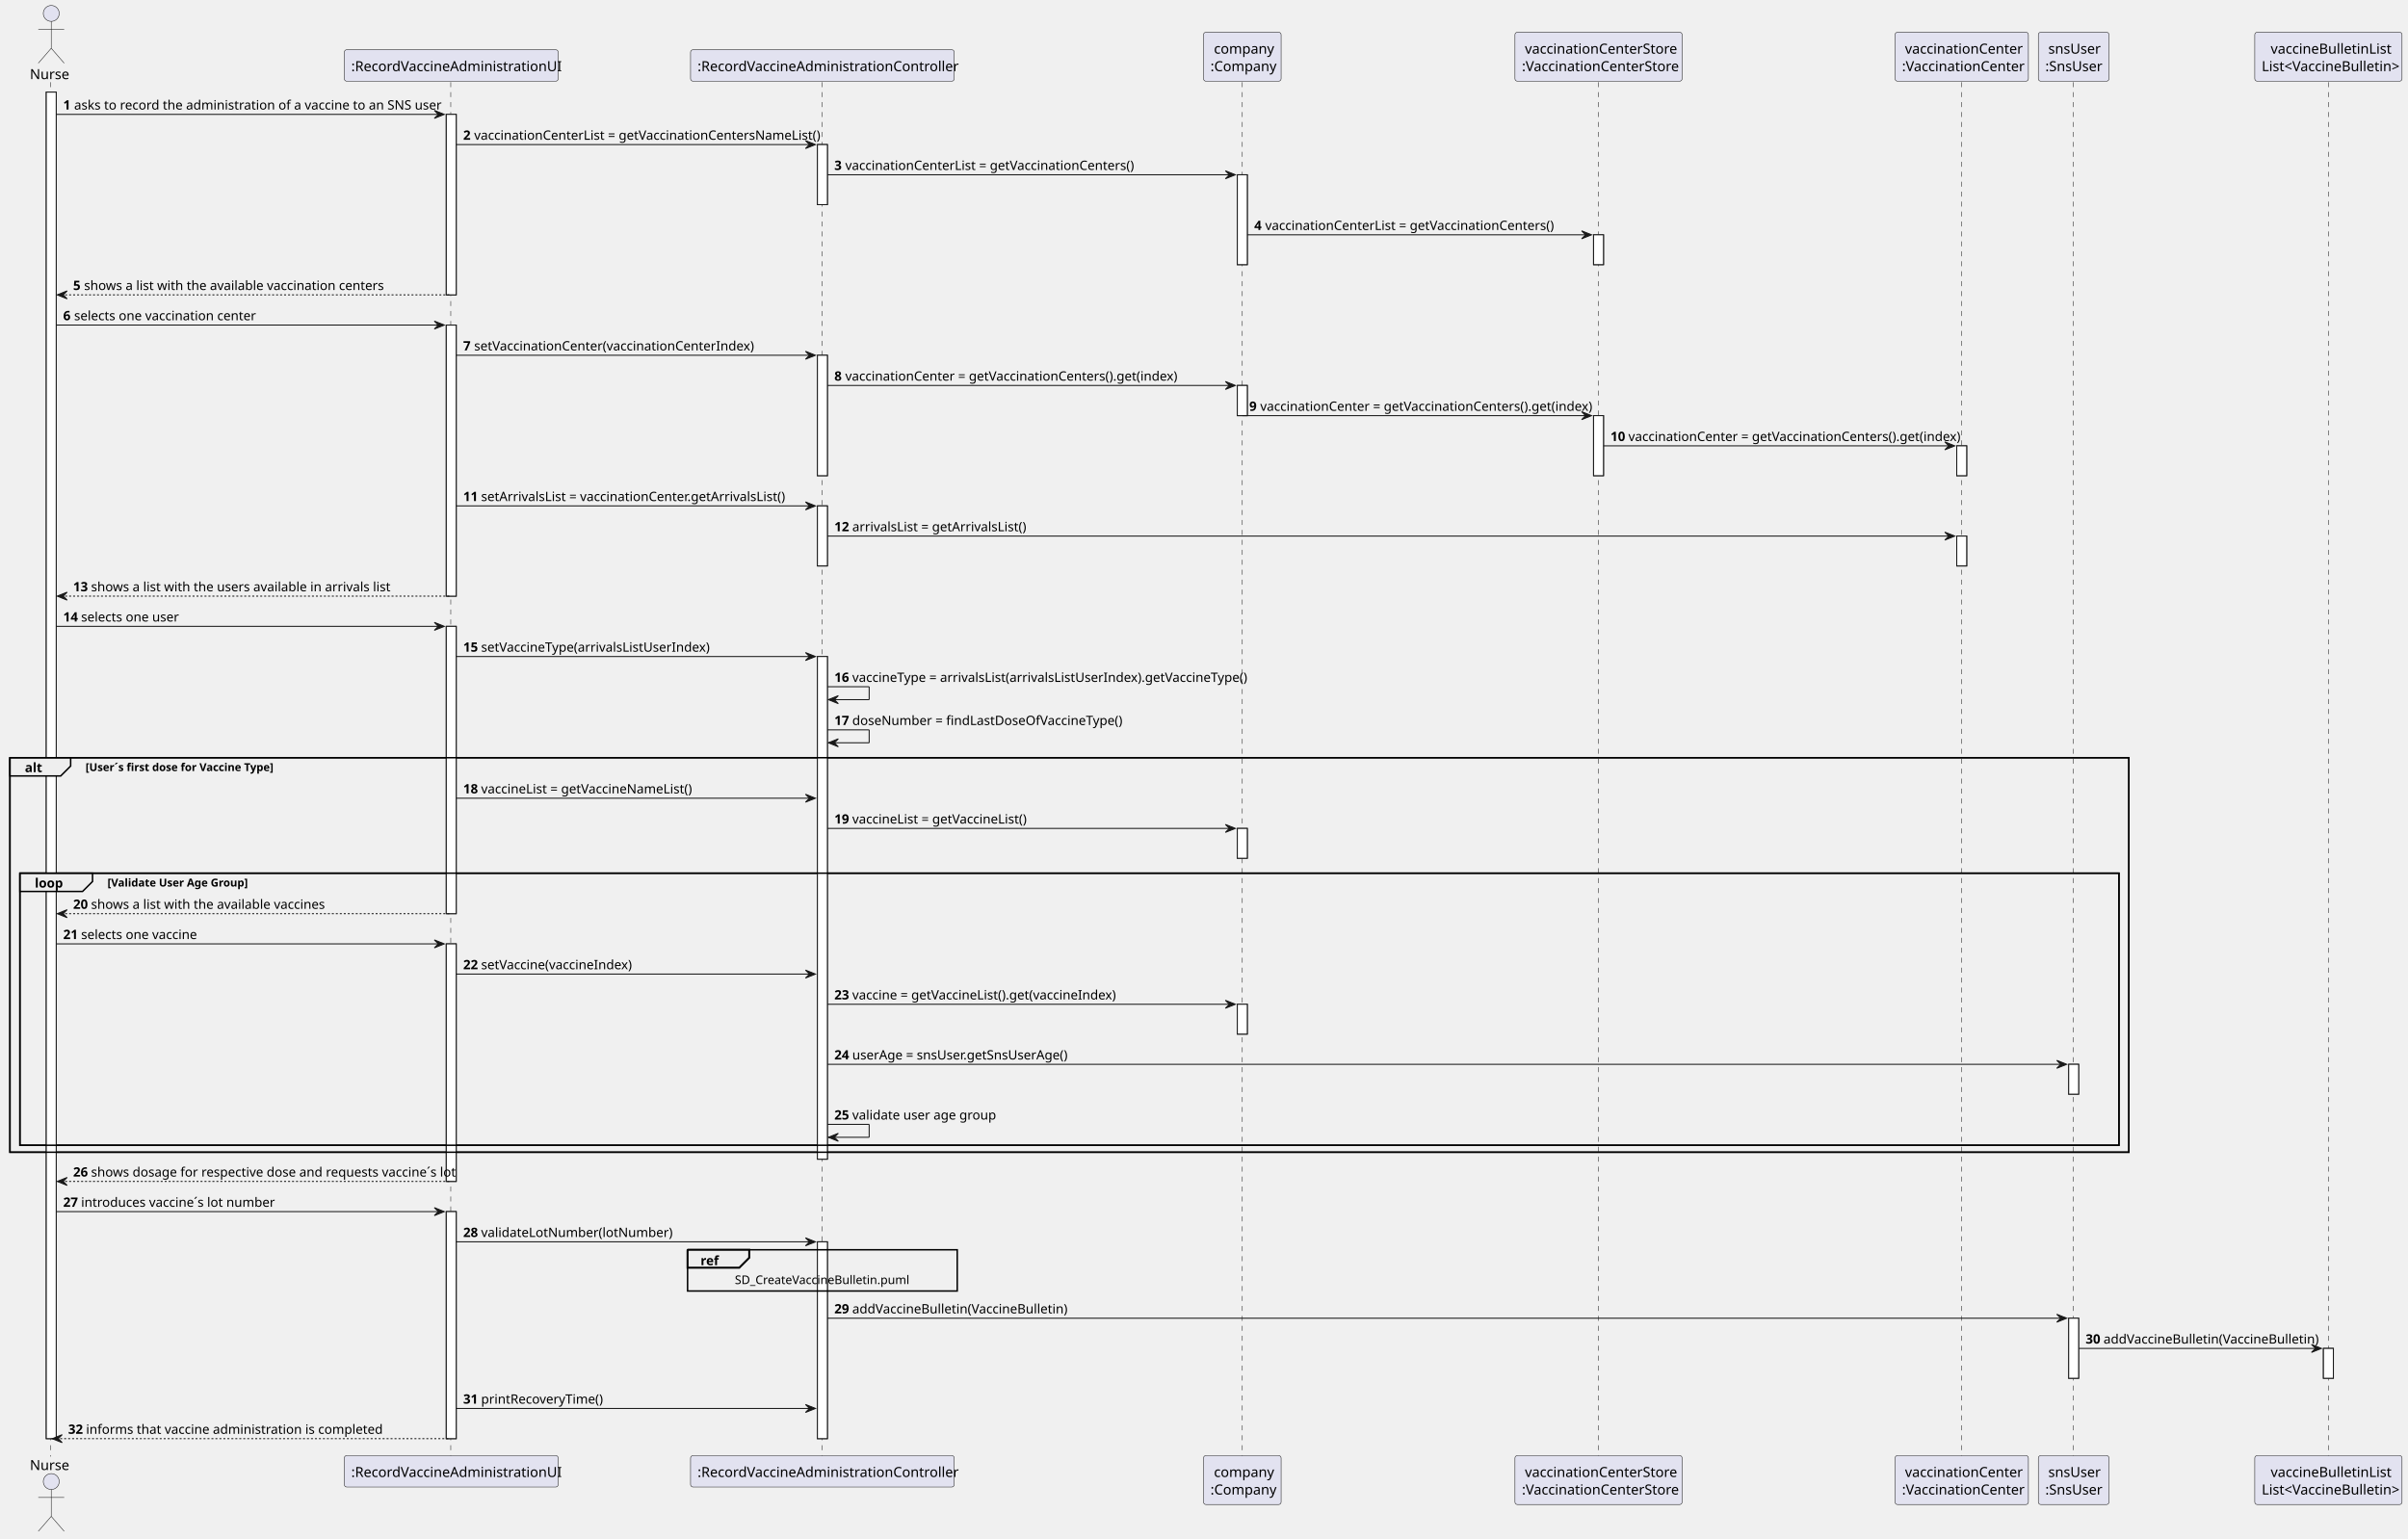
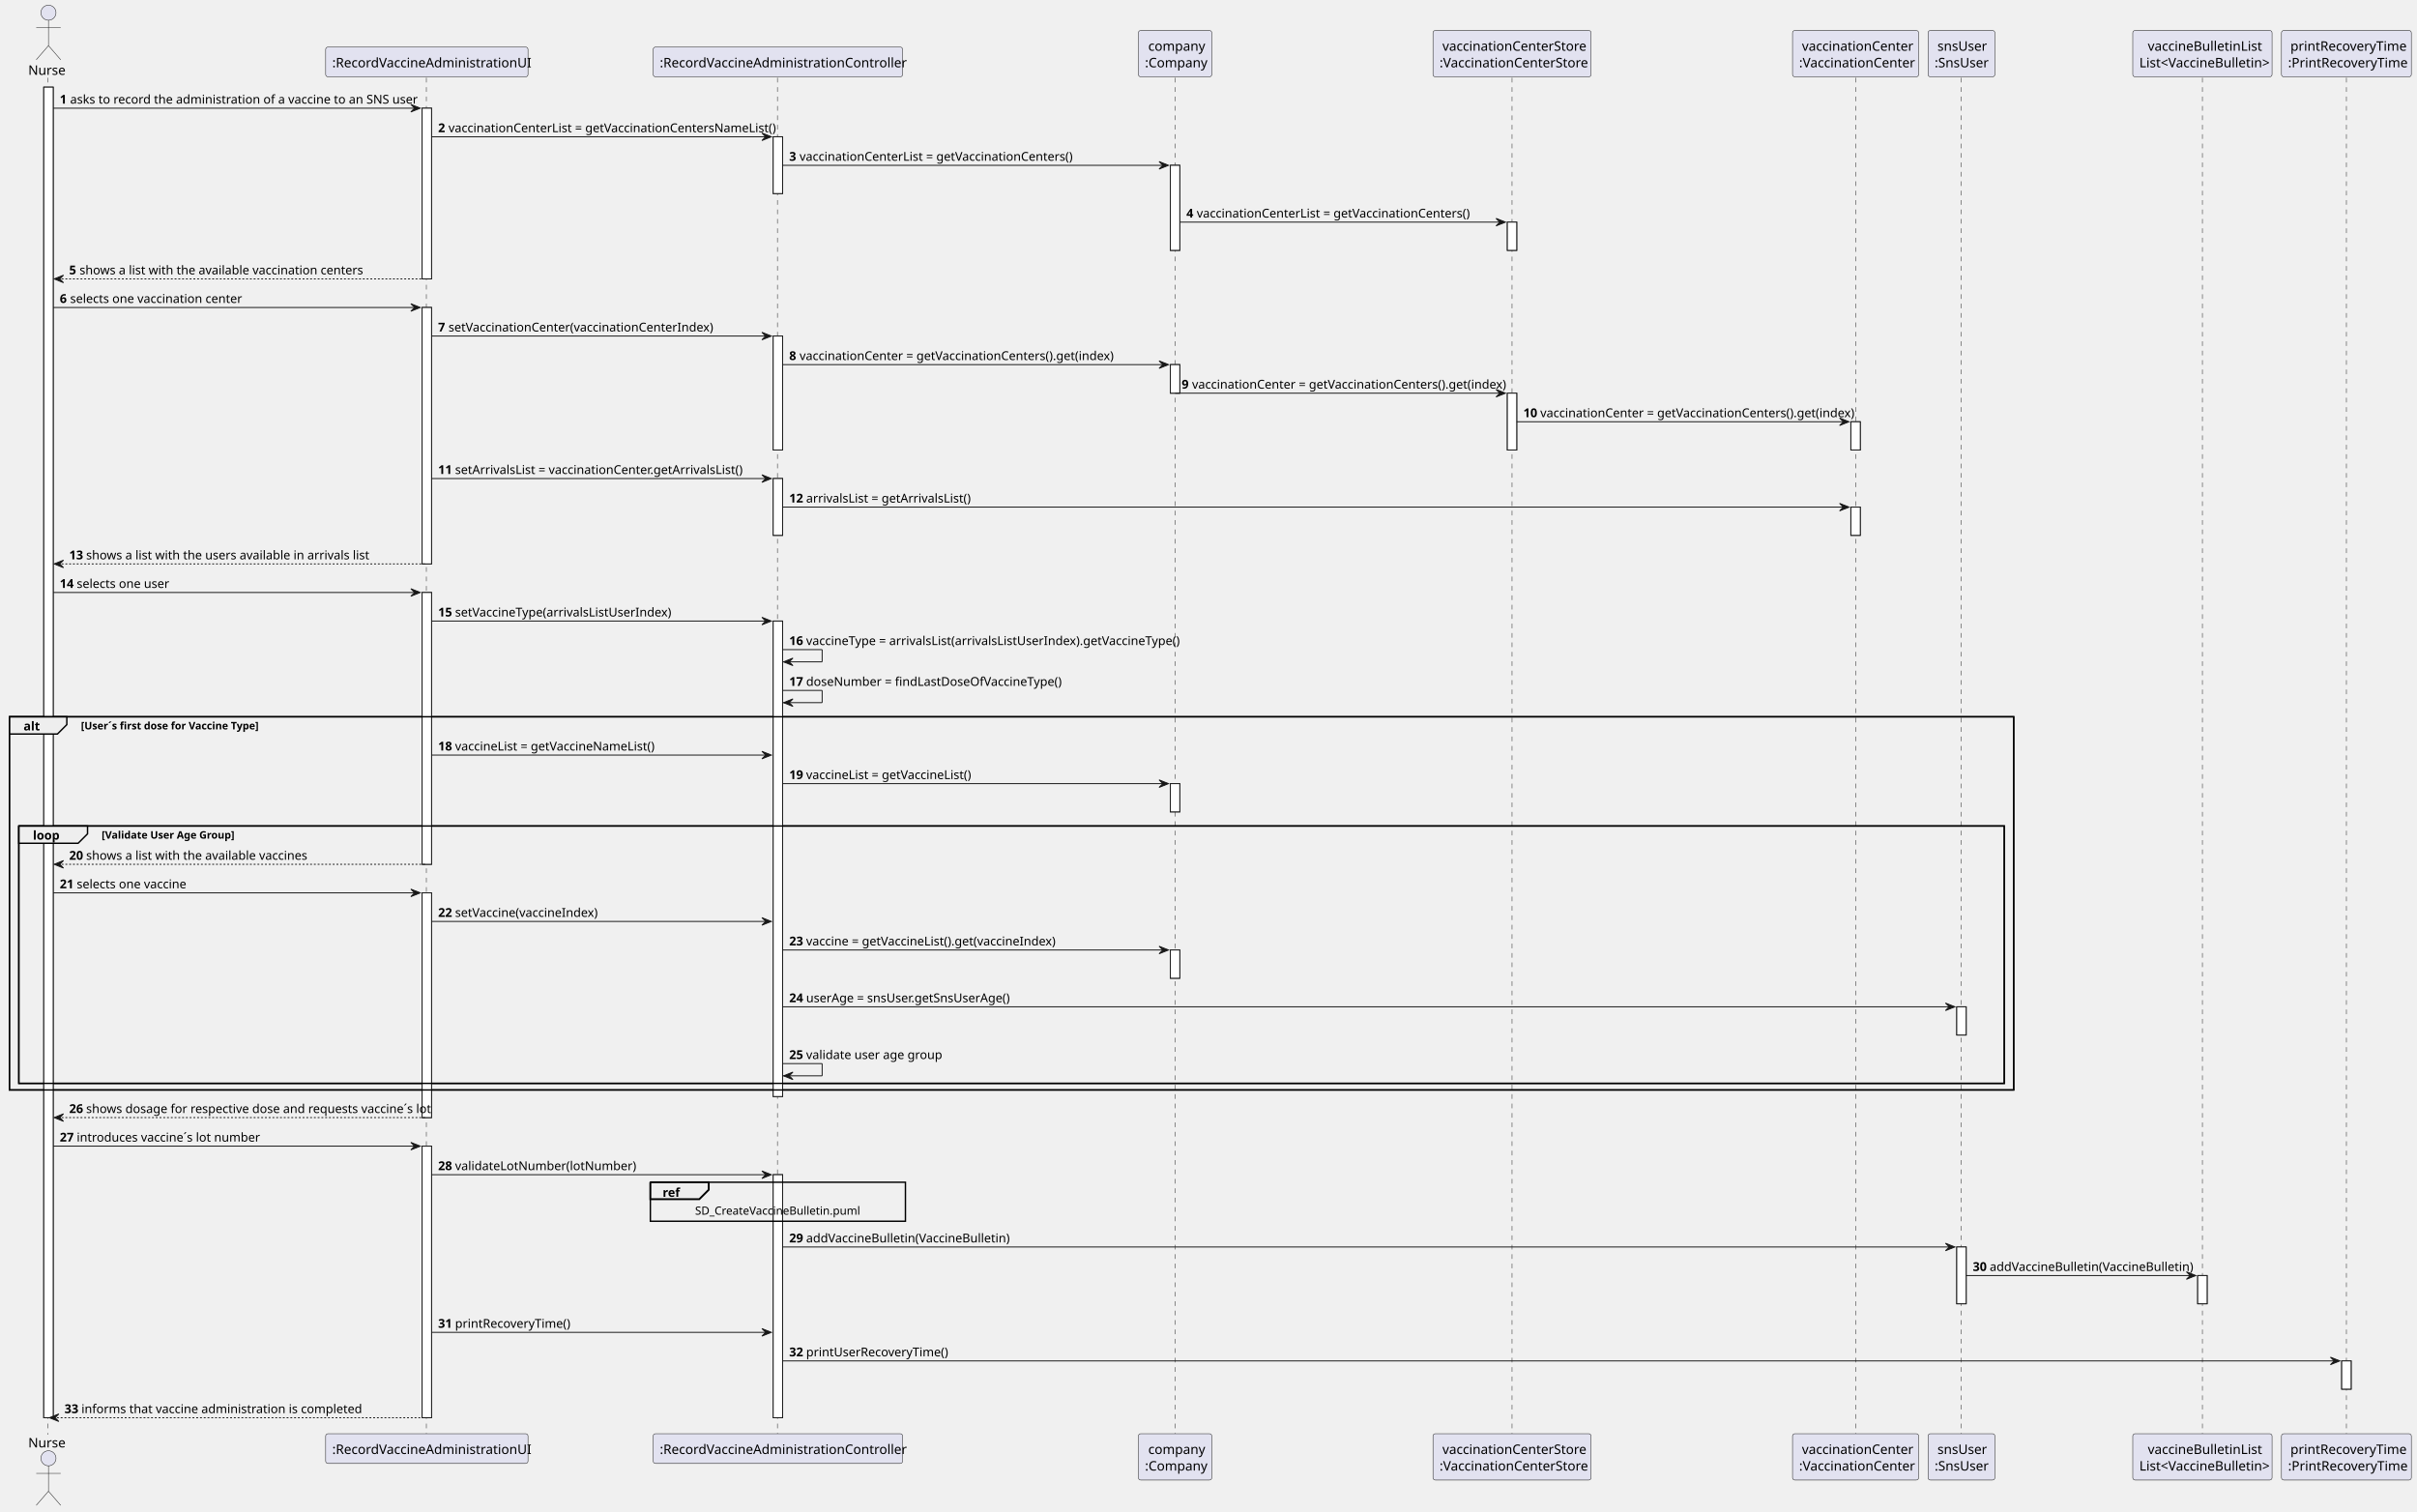
- <svg xmlns="http://www.w3.org/2000/svg" contentStyleType="text/css" height="1546px" preserveAspectRatio="none" style="width:2420px;height:1546px;background:#FFFFFF;" version="1.1" viewBox="0 0 2420 1546" width="2420px" zoomAndPan="magnify">
+ <svg xmlns="http://www.w3.org/2000/svg" contentStyleType="text/css" height="1606px" preserveAspectRatio="none" style="width:2568px;height:1606px;background:#FFFFFF;" version="1.1" viewBox="0 0 2568 1606" width="2568px" zoomAndPan="magnify">
  <defs />
  <g>
-     <rect fill="#FFFFFF" height="1353.398" style="stroke:#181818;stroke-width:1.0;" width="10" x="46.5" y="92.609" />
+     <rect fill="#FFFFFF" height="1413.75" style="stroke:#181818;stroke-width:1.0;" width="10" x="46.5" y="92.609" />
    <rect fill="#FFFFFF" height="181.406" style="stroke:#181818;stroke-width:1.0;" width="10" x="448.5" y="114.961" />
    <rect fill="#FFFFFF" height="272.461" style="stroke:#181818;stroke-width:1.0;" width="10" x="448.5" y="326.719" />
    <rect fill="#FFFFFF" height="288.812" style="stroke:#181818;stroke-width:1.0;" width="10" x="448.5" y="629.531" />
    <rect fill="#FFFFFF" height="238.758" style="stroke:#181818;stroke-width:1.0;" width="10" x="448.5" y="948.695" />
-     <rect fill="#FFFFFF" height="228.203" style="stroke:#181818;stroke-width:1.0;" width="10" x="448.5" y="1217.805" />
+     <rect fill="#FFFFFF" height="288.555" style="stroke:#181818;stroke-width:1.0;" width="10" x="448.5" y="1217.805" />
    <rect fill="#FFFFFF" height="60.352" style="stroke:#181818;stroke-width:1.0;" width="10" x="821.5" y="145.312" />
    <rect fill="#FFFFFF" height="121.055" style="stroke:#181818;stroke-width:1.0;" width="10" x="821.5" y="357.07" />
    <rect fill="#FFFFFF" height="60.352" style="stroke:#181818;stroke-width:1.0;" width="10" x="821.5" y="508.477" />
    <rect fill="#FFFFFF" height="505.219" style="stroke:#181818;stroke-width:1.0;" width="10" x="821.5" y="659.883" />
-     <rect fill="#FFFFFF" height="197.852" style="stroke:#181818;stroke-width:1.0;" width="10" x="821.5" y="1248.156" />
+     <rect fill="#FFFFFF" height="258.203" style="stroke:#181818;stroke-width:1.0;" width="10" x="821.5" y="1248.156" />
    <rect fill="#FFFFFF" height="90.352" style="stroke:#181818;stroke-width:1.0;" width="10" x="1243.5" y="175.664" />
    <rect fill="#FFFFFF" height="30.352" style="stroke:#181818;stroke-width:1.0;" width="10" x="1243.5" y="387.422" />
    <rect fill="#FFFFFF" height="30" style="stroke:#181818;stroke-width:1.0;" width="10" x="1243.5" y="832.641" />
    <rect fill="#FFFFFF" height="30" style="stroke:#181818;stroke-width:1.0;" width="10" x="1243.5" y="1009.398" />
    <rect fill="#FFFFFF" height="30" style="stroke:#181818;stroke-width:1.0;" width="10" x="1601.5" y="236.016" />
    <rect fill="#FFFFFF" height="60.352" style="stroke:#181818;stroke-width:1.0;" width="10" x="1601.5" y="417.773" />
    <rect fill="#FFFFFF" height="30" style="stroke:#181818;stroke-width:1.0;" width="10" x="1966.5" y="448.125" />
    <rect fill="#FFFFFF" height="30" style="stroke:#181818;stroke-width:1.0;" width="10" x="1966.5" y="538.828" />
    <rect fill="#FFFFFF" height="30" style="stroke:#181818;stroke-width:1.0;" width="10" x="2079" y="1069.75" />
    <rect fill="#FFFFFF" height="60.352" style="stroke:#181818;stroke-width:1.0;" width="10" x="2079" y="1324.953" />
    <rect fill="#FFFFFF" height="30" style="stroke:#181818;stroke-width:1.0;" width="10" x="2335" y="1355.305" />
+     <rect fill="#FFFFFF" height="30" style="stroke:#181818;stroke-width:1.0;" width="10" x="2488" y="1446.008" />
    <rect height="396.516" style="stroke:#000000;stroke-width:1.5;fill:none;" width="2129.5" x="10" y="761.586" />
    <rect height="273.461" style="stroke:#000000;stroke-width:1.5;fill:none;" width="2109.5" x="20" y="877.641" />
-     <line style="stroke:#181818;stroke-width:0.5;fill:none;stroke-dasharray:5.0,5.0;" x1="51" x2="51" y1="82.609" y2="1464.008" />
-     <line style="stroke:#181818;stroke-width:0.5;fill:none;stroke-dasharray:5.0,5.0;" x1="453" x2="453" y1="82.609" y2="1464.008" />
-     <line style="stroke:#181818;stroke-width:0.5;fill:none;stroke-dasharray:5.0,5.0;" x1="826" x2="826" y1="82.609" y2="1464.008" />
-     <line style="stroke:#181818;stroke-width:0.5;fill:none;stroke-dasharray:5.0,5.0;" x1="1248.5" x2="1248.5" y1="82.609" y2="1464.008" />
-     <line style="stroke:#181818;stroke-width:0.5;fill:none;stroke-dasharray:5.0,5.0;" x1="1606.5" x2="1606.5" y1="82.609" y2="1464.008" />
-     <line style="stroke:#181818;stroke-width:0.5;fill:none;stroke-dasharray:5.0,5.0;" x1="1971.5" x2="1971.5" y1="82.609" y2="1464.008" />
-     <line style="stroke:#181818;stroke-width:0.5;fill:none;stroke-dasharray:5.0,5.0;" x1="2083.5" x2="2083.5" y1="82.609" y2="1464.008" />
-     <line style="stroke:#181818;stroke-width:0.5;fill:none;stroke-dasharray:5.0,5.0;" x1="2340" x2="2340" y1="82.609" y2="1464.008" />
+     <line style="stroke:#181818;stroke-width:0.5;fill:none;stroke-dasharray:5.0,5.0;" x1="51" x2="51" y1="82.609" y2="1524.359" />
+     <line style="stroke:#181818;stroke-width:0.5;fill:none;stroke-dasharray:5.0,5.0;" x1="453" x2="453" y1="82.609" y2="1524.359" />
+     <line style="stroke:#181818;stroke-width:0.5;fill:none;stroke-dasharray:5.0,5.0;" x1="826" x2="826" y1="82.609" y2="1524.359" />
+     <line style="stroke:#181818;stroke-width:0.5;fill:none;stroke-dasharray:5.0,5.0;" x1="1248.5" x2="1248.5" y1="82.609" y2="1524.359" />
+     <line style="stroke:#181818;stroke-width:0.5;fill:none;stroke-dasharray:5.0,5.0;" x1="1606.5" x2="1606.5" y1="82.609" y2="1524.359" />
+     <line style="stroke:#181818;stroke-width:0.5;fill:none;stroke-dasharray:5.0,5.0;" x1="1971.5" x2="1971.5" y1="82.609" y2="1524.359" />
+     <line style="stroke:#181818;stroke-width:0.5;fill:none;stroke-dasharray:5.0,5.0;" x1="2083.5" x2="2083.5" y1="82.609" y2="1524.359" />
+     <line style="stroke:#181818;stroke-width:0.5;fill:none;stroke-dasharray:5.0,5.0;" x1="2340" x2="2340" y1="82.609" y2="1524.359" />
+     <line style="stroke:#181818;stroke-width:0.5;fill:none;stroke-dasharray:5.0,5.0;" x1="2493" x2="2493" y1="82.609" y2="1524.359" />
    <text fill="#000000" font-family="sans-serif" font-size="14" lengthAdjust="spacing" textLength="37" x="30" y="79.533">Nurse</text>
    <ellipse cx="51.5" cy="13.5" fill="#E2E2F0" rx="8" ry="8" style="stroke:#181818;stroke-width:0.5;" />
    <path d="M51.5,21.5 L51.5,48.5 M38.5,29.5 L64.5,29.5 M51.5,48.5 L38.5,63.5 M51.5,48.5 L64.5,63.5 " fill="none" style="stroke:#181818;stroke-width:0.5;" />
-     <text fill="#000000" font-family="sans-serif" font-size="14" lengthAdjust="spacing" textLength="37" x="30" y="1477.541">Nurse</text>
-     <ellipse cx="51.5" cy="1489.117" fill="#E2E2F0" rx="8" ry="8" style="stroke:#181818;stroke-width:0.5;" />
-     <path d="M51.5,1497.117 L51.5,1524.117 M38.5,1505.117 L64.5,1505.117 M51.5,1524.117 L38.5,1539.117 M51.5,1524.117 L64.5,1539.117 " fill="none" style="stroke:#181818;stroke-width:0.5;" />
+     <text fill="#000000" font-family="sans-serif" font-size="14" lengthAdjust="spacing" textLength="37" x="30" y="1537.893">Nurse</text>
+     <ellipse cx="51.5" cy="1549.469" fill="#E2E2F0" rx="8" ry="8" style="stroke:#181818;stroke-width:0.5;" />
+     <path d="M51.5,1557.469 L51.5,1584.469 M38.5,1565.469 L64.5,1565.469 M51.5,1584.469 L38.5,1599.469 M51.5,1584.469 L64.5,1599.469 " fill="none" style="stroke:#181818;stroke-width:0.5;" />
    <rect fill="#E2E2F0" height="31.609" rx="2.5" ry="2.5" style="stroke:#181818;stroke-width:0.5;" width="215" x="346" y="50" />
    <text fill="#000000" font-family="sans-serif" font-size="14" lengthAdjust="spacing" textLength="201" x="353" y="71.533">:RecordVaccineAdministrationUI</text>
-     <rect fill="#E2E2F0" height="31.609" rx="2.5" ry="2.5" style="stroke:#181818;stroke-width:0.5;" width="215" x="346" y="1463.008" />
-     <text fill="#000000" font-family="sans-serif" font-size="14" lengthAdjust="spacing" textLength="201" x="353" y="1484.541">:RecordVaccineAdministrationUI</text>
+     <rect fill="#E2E2F0" height="31.609" rx="2.5" ry="2.5" style="stroke:#181818;stroke-width:0.5;" width="215" x="346" y="1523.359" />
+     <text fill="#000000" font-family="sans-serif" font-size="14" lengthAdjust="spacing" textLength="201" x="353" y="1544.893">:RecordVaccineAdministrationUI</text>
    <rect fill="#E2E2F0" height="31.609" rx="2.5" ry="2.5" style="stroke:#181818;stroke-width:0.5;" width="265" x="694" y="50" />
    <text fill="#000000" font-family="sans-serif" font-size="14" lengthAdjust="spacing" textLength="251" x="701" y="71.533">:RecordVaccineAdministrationController</text>
-     <rect fill="#E2E2F0" height="31.609" rx="2.5" ry="2.5" style="stroke:#181818;stroke-width:0.5;" width="265" x="694" y="1463.008" />
-     <text fill="#000000" font-family="sans-serif" font-size="14" lengthAdjust="spacing" textLength="251" x="701" y="1484.541">:RecordVaccineAdministrationController</text>
+     <rect fill="#E2E2F0" height="31.609" rx="2.5" ry="2.5" style="stroke:#181818;stroke-width:0.5;" width="265" x="694" y="1523.359" />
+     <text fill="#000000" font-family="sans-serif" font-size="14" lengthAdjust="spacing" textLength="251" x="701" y="1544.893">:RecordVaccineAdministrationController</text>
    <rect fill="#E2E2F0" height="49.219" rx="2.5" ry="2.5" style="stroke:#181818;stroke-width:0.5;" width="78" x="1209.5" y="32.391" />
    <text fill="#000000" font-family="sans-serif" font-size="14" lengthAdjust="spacing" textLength="57" x="1220" y="53.924">company</text>
    <text fill="#000000" font-family="sans-serif" font-size="14" lengthAdjust="spacing" textLength="64" x="1216.5" y="71.533">:Company</text>
-     <rect fill="#E2E2F0" height="49.219" rx="2.5" ry="2.5" style="stroke:#181818;stroke-width:0.5;" width="78" x="1209.5" y="1463.008" />
-     <text fill="#000000" font-family="sans-serif" font-size="14" lengthAdjust="spacing" textLength="57" x="1220" y="1484.541">company</text>
-     <text fill="#000000" font-family="sans-serif" font-size="14" lengthAdjust="spacing" textLength="64" x="1216.5" y="1502.15">:Company</text>
+     <rect fill="#E2E2F0" height="49.219" rx="2.5" ry="2.5" style="stroke:#181818;stroke-width:0.5;" width="78" x="1209.5" y="1523.359" />
+     <text fill="#000000" font-family="sans-serif" font-size="14" lengthAdjust="spacing" textLength="57" x="1220" y="1544.893">company</text>
+     <text fill="#000000" font-family="sans-serif" font-size="14" lengthAdjust="spacing" textLength="64" x="1216.5" y="1562.502">:Company</text>
    <rect fill="#E2E2F0" height="49.219" rx="2.5" ry="2.5" style="stroke:#181818;stroke-width:0.5;" width="168" x="1522.5" y="32.391" />
    <text fill="#000000" font-family="sans-serif" font-size="14" lengthAdjust="spacing" textLength="148" x="1532.5" y="53.924">vaccinationCenterStore</text>
    <text fill="#000000" font-family="sans-serif" font-size="14" lengthAdjust="spacing" textLength="154" x="1529.5" y="71.533">:VaccinationCenterStore</text>
-     <rect fill="#E2E2F0" height="49.219" rx="2.5" ry="2.5" style="stroke:#181818;stroke-width:0.5;" width="168" x="1522.5" y="1463.008" />
-     <text fill="#000000" font-family="sans-serif" font-size="14" lengthAdjust="spacing" textLength="148" x="1532.5" y="1484.541">vaccinationCenterStore</text>
-     <text fill="#000000" font-family="sans-serif" font-size="14" lengthAdjust="spacing" textLength="154" x="1529.5" y="1502.15">:VaccinationCenterStore</text>
+     <rect fill="#E2E2F0" height="49.219" rx="2.5" ry="2.5" style="stroke:#181818;stroke-width:0.5;" width="168" x="1522.5" y="1523.359" />
+     <text fill="#000000" font-family="sans-serif" font-size="14" lengthAdjust="spacing" textLength="148" x="1532.5" y="1544.893">vaccinationCenterStore</text>
+     <text fill="#000000" font-family="sans-serif" font-size="14" lengthAdjust="spacing" textLength="154" x="1529.5" y="1562.502">:VaccinationCenterStore</text>
    <rect fill="#E2E2F0" height="49.219" rx="2.5" ry="2.5" style="stroke:#181818;stroke-width:0.5;" width="134" x="1904.5" y="32.391" />
    <text fill="#000000" font-family="sans-serif" font-size="14" lengthAdjust="spacing" textLength="114" x="1914.5" y="53.924">vaccinationCenter</text>
    <text fill="#000000" font-family="sans-serif" font-size="14" lengthAdjust="spacing" textLength="120" x="1911.5" y="71.533">:VaccinationCenter</text>
-     <rect fill="#E2E2F0" height="49.219" rx="2.5" ry="2.5" style="stroke:#181818;stroke-width:0.5;" width="134" x="1904.5" y="1463.008" />
-     <text fill="#000000" font-family="sans-serif" font-size="14" lengthAdjust="spacing" textLength="114" x="1914.5" y="1484.541">vaccinationCenter</text>
-     <text fill="#000000" font-family="sans-serif" font-size="14" lengthAdjust="spacing" textLength="120" x="1911.5" y="1502.15">:VaccinationCenter</text>
+     <rect fill="#E2E2F0" height="49.219" rx="2.5" ry="2.5" style="stroke:#181818;stroke-width:0.5;" width="134" x="1904.5" y="1523.359" />
+     <text fill="#000000" font-family="sans-serif" font-size="14" lengthAdjust="spacing" textLength="114" x="1914.5" y="1544.893">vaccinationCenter</text>
+     <text fill="#000000" font-family="sans-serif" font-size="14" lengthAdjust="spacing" textLength="120" x="1911.5" y="1562.502">:VaccinationCenter</text>
    <rect fill="#E2E2F0" height="49.219" rx="2.5" ry="2.5" style="stroke:#181818;stroke-width:0.5;" width="71" x="2048.5" y="32.391" />
    <text fill="#000000" font-family="sans-serif" font-size="14" lengthAdjust="spacing" textLength="51" x="2058.5" y="53.924">snsUser</text>
    <text fill="#000000" font-family="sans-serif" font-size="14" lengthAdjust="spacing" textLength="57" x="2055.5" y="71.533">:SnsUser</text>
-     <rect fill="#E2E2F0" height="49.219" rx="2.5" ry="2.5" style="stroke:#181818;stroke-width:0.5;" width="71" x="2048.5" y="1463.008" />
-     <text fill="#000000" font-family="sans-serif" font-size="14" lengthAdjust="spacing" textLength="51" x="2058.5" y="1484.541">snsUser</text>
-     <text fill="#000000" font-family="sans-serif" font-size="14" lengthAdjust="spacing" textLength="57" x="2055.5" y="1502.15">:SnsUser</text>
+     <rect fill="#E2E2F0" height="49.219" rx="2.5" ry="2.5" style="stroke:#181818;stroke-width:0.5;" width="71" x="2048.5" y="1523.359" />
+     <text fill="#000000" font-family="sans-serif" font-size="14" lengthAdjust="spacing" textLength="51" x="2058.5" y="1544.893">snsUser</text>
+     <text fill="#000000" font-family="sans-serif" font-size="14" lengthAdjust="spacing" textLength="57" x="2055.5" y="1562.502">:SnsUser</text>
    <rect fill="#E2E2F0" height="49.219" rx="2.5" ry="2.5" style="stroke:#181818;stroke-width:0.5;" width="148" x="2266" y="32.391" />
    <text fill="#000000" font-family="sans-serif" font-size="14" lengthAdjust="spacing" textLength="116" x="2282" y="53.924">vaccineBulletinList</text>
    <text fill="#000000" font-family="sans-serif" font-size="14" lengthAdjust="spacing" textLength="134" x="2273" y="71.533">List&lt;VaccineBulletin&gt;</text>
-     <rect fill="#E2E2F0" height="49.219" rx="2.5" ry="2.5" style="stroke:#181818;stroke-width:0.5;" width="148" x="2266" y="1463.008" />
-     <text fill="#000000" font-family="sans-serif" font-size="14" lengthAdjust="spacing" textLength="116" x="2282" y="1484.541">vaccineBulletinList</text>
-     <text fill="#000000" font-family="sans-serif" font-size="14" lengthAdjust="spacing" textLength="134" x="2273" y="1502.15">List&lt;VaccineBulletin&gt;</text>
-     <rect fill="#FFFFFF" height="1353.398" style="stroke:#181818;stroke-width:1.0;" width="10" x="46.5" y="92.609" />
+     <rect fill="#E2E2F0" height="49.219" rx="2.5" ry="2.5" style="stroke:#181818;stroke-width:0.5;" width="148" x="2266" y="1523.359" />
+     <text fill="#000000" font-family="sans-serif" font-size="14" lengthAdjust="spacing" textLength="116" x="2282" y="1544.893">vaccineBulletinList</text>
+     <text fill="#000000" font-family="sans-serif" font-size="14" lengthAdjust="spacing" textLength="134" x="2273" y="1562.502">List&lt;VaccineBulletin&gt;</text>
+     <rect fill="#E2E2F0" height="49.219" rx="2.5" ry="2.5" style="stroke:#181818;stroke-width:0.5;" width="138" x="2424" y="32.391" />
+     <text fill="#000000" font-family="sans-serif" font-size="14" lengthAdjust="spacing" textLength="119" x="2433.5" y="53.924">printRecoveryTime</text>
+     <text fill="#000000" font-family="sans-serif" font-size="14" lengthAdjust="spacing" textLength="124" x="2431" y="71.533">:PrintRecoveryTime</text>
+     <rect fill="#E2E2F0" height="49.219" rx="2.5" ry="2.5" style="stroke:#181818;stroke-width:0.5;" width="138" x="2424" y="1523.359" />
+     <text fill="#000000" font-family="sans-serif" font-size="14" lengthAdjust="spacing" textLength="119" x="2433.5" y="1544.893">printRecoveryTime</text>
+     <text fill="#000000" font-family="sans-serif" font-size="14" lengthAdjust="spacing" textLength="124" x="2431" y="1562.502">:PrintRecoveryTime</text>
+     <rect fill="#FFFFFF" height="1413.75" style="stroke:#181818;stroke-width:1.0;" width="10" x="46.5" y="92.609" />
    <rect fill="#FFFFFF" height="181.406" style="stroke:#181818;stroke-width:1.0;" width="10" x="448.5" y="114.961" />
    <rect fill="#FFFFFF" height="272.461" style="stroke:#181818;stroke-width:1.0;" width="10" x="448.5" y="326.719" />
    <rect fill="#FFFFFF" height="288.812" style="stroke:#181818;stroke-width:1.0;" width="10" x="448.5" y="629.531" />
    <rect fill="#FFFFFF" height="238.758" style="stroke:#181818;stroke-width:1.0;" width="10" x="448.5" y="948.695" />
-     <rect fill="#FFFFFF" height="228.203" style="stroke:#181818;stroke-width:1.0;" width="10" x="448.5" y="1217.805" />
+     <rect fill="#FFFFFF" height="288.555" style="stroke:#181818;stroke-width:1.0;" width="10" x="448.5" y="1217.805" />
    <rect fill="#FFFFFF" height="60.352" style="stroke:#181818;stroke-width:1.0;" width="10" x="821.5" y="145.312" />
    <rect fill="#FFFFFF" height="121.055" style="stroke:#181818;stroke-width:1.0;" width="10" x="821.5" y="357.07" />
    <rect fill="#FFFFFF" height="60.352" style="stroke:#181818;stroke-width:1.0;" width="10" x="821.5" y="508.477" />
    <rect fill="#FFFFFF" height="505.219" style="stroke:#181818;stroke-width:1.0;" width="10" x="821.5" y="659.883" />
-     <rect fill="#FFFFFF" height="197.852" style="stroke:#181818;stroke-width:1.0;" width="10" x="821.5" y="1248.156" />
+     <rect fill="#FFFFFF" height="258.203" style="stroke:#181818;stroke-width:1.0;" width="10" x="821.5" y="1248.156" />
    <rect fill="#FFFFFF" height="90.352" style="stroke:#181818;stroke-width:1.0;" width="10" x="1243.5" y="175.664" />
    <rect fill="#FFFFFF" height="30.352" style="stroke:#181818;stroke-width:1.0;" width="10" x="1243.5" y="387.422" />
    <rect fill="#FFFFFF" height="30" style="stroke:#181818;stroke-width:1.0;" width="10" x="1243.5" y="832.641" />
    <rect fill="#FFFFFF" height="30" style="stroke:#181818;stroke-width:1.0;" width="10" x="1243.5" y="1009.398" />
    <rect fill="#FFFFFF" height="30" style="stroke:#181818;stroke-width:1.0;" width="10" x="1601.5" y="236.016" />
    <rect fill="#FFFFFF" height="60.352" style="stroke:#181818;stroke-width:1.0;" width="10" x="1601.5" y="417.773" />
    <rect fill="#FFFFFF" height="30" style="stroke:#181818;stroke-width:1.0;" width="10" x="1966.5" y="448.125" />
    <rect fill="#FFFFFF" height="30" style="stroke:#181818;stroke-width:1.0;" width="10" x="1966.5" y="538.828" />
    <rect fill="#FFFFFF" height="30" style="stroke:#181818;stroke-width:1.0;" width="10" x="2079" y="1069.75" />
    <rect fill="#FFFFFF" height="60.352" style="stroke:#181818;stroke-width:1.0;" width="10" x="2079" y="1324.953" />
    <rect fill="#FFFFFF" height="30" style="stroke:#181818;stroke-width:1.0;" width="10" x="2335" y="1355.305" />
+     <rect fill="#FFFFFF" height="30" style="stroke:#181818;stroke-width:1.0;" width="10" x="2488" y="1446.008" />
    <polygon fill="#181818" points="436.5,110.961,446.5,114.961,436.5,118.961,440.5,114.961" style="stroke:#181818;stroke-width:1.0;" />
    <line style="stroke:#181818;stroke-width:1.0;" x1="56.5" x2="442.5" y1="114.961" y2="114.961" />
    <text fill="#000000" font-family="sans-serif" font-size="13" font-weight="bold" lengthAdjust="spacing" textLength="7" x="63.5" y="110.105">1</text>
    <text fill="#000000" font-family="sans-serif" font-size="13" lengthAdjust="spacing" textLength="355" x="74.5" y="110.105">asks to record the administration of a vaccine to an SNS user</text>
    <polygon fill="#181818" points="809.5,141.312,819.5,145.312,809.5,149.312,813.5,145.312" style="stroke:#181818;stroke-width:1.0;" />
    <line style="stroke:#181818;stroke-width:1.0;" x1="458.5" x2="815.5" y1="145.312" y2="145.312" />
    <text fill="#000000" font-family="sans-serif" font-size="13" font-weight="bold" lengthAdjust="spacing" textLength="7" x="465.5" y="140.456">2</text>
    <text fill="#000000" font-family="sans-serif" font-size="13" lengthAdjust="spacing" textLength="333" x="476.5" y="140.456">vaccinationCenterList = getVaccinationCentersNameList()</text>
    <polygon fill="#181818" points="1231.5,171.664,1241.5,175.664,1231.5,179.664,1235.5,175.664" style="stroke:#181818;stroke-width:1.0;" />
    <line style="stroke:#181818;stroke-width:1.0;" x1="831.5" x2="1237.5" y1="175.664" y2="175.664" />
    <text fill="#000000" font-family="sans-serif" font-size="13" font-weight="bold" lengthAdjust="spacing" textLength="7" x="838.5" y="170.808">3</text>
    <text fill="#000000" font-family="sans-serif" font-size="13" lengthAdjust="spacing" textLength="278" x="849.5" y="170.808">vaccinationCenterList = getVaccinationCenters()</text>
    <polygon fill="#181818" points="1589.5,232.016,1599.5,236.016,1589.5,240.016,1593.5,236.016" style="stroke:#181818;stroke-width:1.0;" />
    <line style="stroke:#181818;stroke-width:1.0;" x1="1253.5" x2="1595.5" y1="236.016" y2="236.016" />
    <text fill="#000000" font-family="sans-serif" font-size="13" font-weight="bold" lengthAdjust="spacing" textLength="7" x="1260.5" y="231.159">4</text>
    <text fill="#000000" font-family="sans-serif" font-size="13" lengthAdjust="spacing" textLength="278" x="1271.5" y="231.159">vaccinationCenterList = getVaccinationCenters()</text>
    <polygon fill="#181818" points="67.5,292.367,57.5,296.367,67.5,300.367,63.5,296.367" style="stroke:#181818;stroke-width:1.0;" />
    <line style="stroke:#181818;stroke-width:1.0;stroke-dasharray:2.0,2.0;" x1="61.5" x2="452.5" y1="296.367" y2="296.367" />
    <text fill="#000000" font-family="sans-serif" font-size="13" font-weight="bold" lengthAdjust="spacing" textLength="7" x="73.5" y="291.511">5</text>
    <text fill="#000000" font-family="sans-serif" font-size="13" lengthAdjust="spacing" textLength="286" x="84.5" y="291.511">shows a list with the available vaccination centers</text>
    <polygon fill="#181818" points="436.5,322.719,446.5,326.719,436.5,330.719,440.5,326.719" style="stroke:#181818;stroke-width:1.0;" />
    <line style="stroke:#181818;stroke-width:1.0;" x1="56.5" x2="442.5" y1="326.719" y2="326.719" />
    <text fill="#000000" font-family="sans-serif" font-size="13" font-weight="bold" lengthAdjust="spacing" textLength="7" x="63.5" y="321.862">6</text>
    <text fill="#000000" font-family="sans-serif" font-size="13" lengthAdjust="spacing" textLength="175" x="74.5" y="321.862">selects one vaccination center</text>
    <polygon fill="#181818" points="809.5,353.07,819.5,357.07,809.5,361.07,813.5,357.07" style="stroke:#181818;stroke-width:1.0;" />
    <line style="stroke:#181818;stroke-width:1.0;" x1="458.5" x2="815.5" y1="357.07" y2="357.07" />
    <text fill="#000000" font-family="sans-serif" font-size="13" font-weight="bold" lengthAdjust="spacing" textLength="7" x="465.5" y="352.214">7</text>
    <text fill="#000000" font-family="sans-serif" font-size="13" lengthAdjust="spacing" textLength="265" x="476.5" y="352.214">setVaccinationCenter(vaccinationCenterIndex)</text>
    <polygon fill="#181818" points="1231.5,383.422,1241.5,387.422,1231.5,391.422,1235.5,387.422" style="stroke:#181818;stroke-width:1.0;" />
    <line style="stroke:#181818;stroke-width:1.0;" x1="831.5" x2="1237.5" y1="387.422" y2="387.422" />
    <text fill="#000000" font-family="sans-serif" font-size="13" font-weight="bold" lengthAdjust="spacing" textLength="7" x="838.5" y="382.565">8</text>
    <text fill="#000000" font-family="sans-serif" font-size="13" lengthAdjust="spacing" textLength="318" x="849.5" y="382.565">vaccinationCenter = getVaccinationCenters().get(index)</text>
    <polygon fill="#181818" points="1589.5,413.773,1599.5,417.773,1589.5,421.773,1593.5,417.773" style="stroke:#181818;stroke-width:1.0;" />
    <line style="stroke:#181818;stroke-width:1.0;" x1="1248.5" x2="1595.5" y1="417.773" y2="417.773" />
    <text fill="#000000" font-family="sans-serif" font-size="13" font-weight="bold" lengthAdjust="spacing" textLength="7" x="1255.5" y="412.917">9</text>
    <text fill="#000000" font-family="sans-serif" font-size="13" lengthAdjust="spacing" textLength="318" x="1266.5" y="412.917">vaccinationCenter = getVaccinationCenters().get(index)</text>
    <polygon fill="#181818" points="1954.5,444.125,1964.5,448.125,1954.5,452.125,1958.5,448.125" style="stroke:#181818;stroke-width:1.0;" />
    <line style="stroke:#181818;stroke-width:1.0;" x1="1611.5" x2="1960.5" y1="448.125" y2="448.125" />
    <text fill="#000000" font-family="sans-serif" font-size="13" font-weight="bold" lengthAdjust="spacing" textLength="14" x="1618.5" y="443.269">10</text>
    <text fill="#000000" font-family="sans-serif" font-size="13" lengthAdjust="spacing" textLength="318" x="1636.5" y="443.269">vaccinationCenter = getVaccinationCenters().get(index)</text>
    <polygon fill="#181818" points="809.5,504.477,819.5,508.477,809.5,512.477,813.5,508.477" style="stroke:#181818;stroke-width:1.0;" />
    <line style="stroke:#181818;stroke-width:1.0;" x1="458.5" x2="815.5" y1="508.477" y2="508.477" />
    <text fill="#000000" font-family="sans-serif" font-size="13" font-weight="bold" lengthAdjust="spacing" textLength="14" x="465.5" y="503.62">11</text>
    <text fill="#000000" font-family="sans-serif" font-size="13" lengthAdjust="spacing" textLength="292" x="483.5" y="503.62">setArrivalsList = vaccinationCenter.getArrivalsList()</text>
    <polygon fill="#181818" points="1954.5,534.828,1964.5,538.828,1954.5,542.828,1958.5,538.828" style="stroke:#181818;stroke-width:1.0;" />
    <line style="stroke:#181818;stroke-width:1.0;" x1="831.5" x2="1960.5" y1="538.828" y2="538.828" />
    <text fill="#000000" font-family="sans-serif" font-size="13" font-weight="bold" lengthAdjust="spacing" textLength="14" x="838.5" y="533.972">12</text>
    <text fill="#000000" font-family="sans-serif" font-size="13" lengthAdjust="spacing" textLength="166" x="856.5" y="533.972">arrivalsList = getArrivalsList()</text>
    <polygon fill="#181818" points="67.5,595.18,57.5,599.18,67.5,603.18,63.5,599.18" style="stroke:#181818;stroke-width:1.0;" />
    <line style="stroke:#181818;stroke-width:1.0;stroke-dasharray:2.0,2.0;" x1="61.5" x2="452.5" y1="599.18" y2="599.18" />
    <text fill="#000000" font-family="sans-serif" font-size="13" font-weight="bold" lengthAdjust="spacing" textLength="14" x="73.5" y="594.323">13</text>
    <text fill="#000000" font-family="sans-serif" font-size="13" lengthAdjust="spacing" textLength="286" x="91.5" y="594.323">shows a list with the users available in arrivals list</text>
    <polygon fill="#181818" points="436.5,625.531,446.5,629.531,436.5,633.531,440.5,629.531" style="stroke:#181818;stroke-width:1.0;" />
    <line style="stroke:#181818;stroke-width:1.0;" x1="56.5" x2="442.5" y1="629.531" y2="629.531" />
    <text fill="#000000" font-family="sans-serif" font-size="13" font-weight="bold" lengthAdjust="spacing" textLength="14" x="63.5" y="624.675">14</text>
    <text fill="#000000" font-family="sans-serif" font-size="13" lengthAdjust="spacing" textLength="96" x="81.5" y="624.675">selects one user</text>
    <polygon fill="#181818" points="809.5,655.883,819.5,659.883,809.5,663.883,813.5,659.883" style="stroke:#181818;stroke-width:1.0;" />
    <line style="stroke:#181818;stroke-width:1.0;" x1="458.5" x2="815.5" y1="659.883" y2="659.883" />
    <text fill="#000000" font-family="sans-serif" font-size="13" font-weight="bold" lengthAdjust="spacing" textLength="14" x="465.5" y="655.026">15</text>
    <text fill="#000000" font-family="sans-serif" font-size="13" lengthAdjust="spacing" textLength="220" x="483.5" y="655.026">setVaccineType(arrivalsListUserIndex)</text>
    <line style="stroke:#181818;stroke-width:1.0;" x1="831.5" x2="873.5" y1="690.234" y2="690.234" />
    <line style="stroke:#181818;stroke-width:1.0;" x1="873.5" x2="873.5" y1="690.234" y2="703.234" />
    <line style="stroke:#181818;stroke-width:1.0;" x1="832.5" x2="873.5" y1="703.234" y2="703.234" />
    <polygon fill="#181818" points="842.5,699.234,832.5,703.234,842.5,707.234,838.5,703.234" style="stroke:#181818;stroke-width:1.0;" />
    <text fill="#000000" font-family="sans-serif" font-size="13" font-weight="bold" lengthAdjust="spacing" textLength="14" x="838.5" y="685.378">16</text>
    <text fill="#000000" font-family="sans-serif" font-size="13" lengthAdjust="spacing" textLength="380" x="856.5" y="685.378">vaccineType = arrivalsList(arrivalsListUserIndex).getVaccineType()</text>
    <line style="stroke:#181818;stroke-width:1.0;" x1="831.5" x2="873.5" y1="733.586" y2="733.586" />
    <line style="stroke:#181818;stroke-width:1.0;" x1="873.5" x2="873.5" y1="733.586" y2="746.586" />
    <line style="stroke:#181818;stroke-width:1.0;" x1="832.5" x2="873.5" y1="746.586" y2="746.586" />
    <polygon fill="#181818" points="842.5,742.586,832.5,746.586,842.5,750.586,838.5,746.586" style="stroke:#181818;stroke-width:1.0;" />
    <text fill="#000000" font-family="sans-serif" font-size="13" font-weight="bold" lengthAdjust="spacing" textLength="14" x="838.5" y="728.73">17</text>
    <text fill="#000000" font-family="sans-serif" font-size="13" lengthAdjust="spacing" textLength="260" x="856.5" y="728.73">doseNumber = findLastDoseOfVaccineType()</text>
    <path d="M10,761.586 L71,761.586 L71,769.938 L61,779.938 L10,779.938 L10,761.586 " fill="#EEEEEE" style="stroke:#000000;stroke-width:1.5;" />
    <rect fill="none" height="396.516" style="stroke:#000000;stroke-width:1.5;" width="2129.5" x="10" y="761.586" />
    <text fill="#000000" font-family="sans-serif" font-size="13" font-weight="bold" lengthAdjust="spacing" textLength="16" x="25" y="776.081">alt</text>
    <text fill="#000000" font-family="sans-serif" font-size="11" font-weight="bold" lengthAdjust="spacing" textLength="197" x="86" y="775.005">[User´s first dose for Vaccine Type]</text>
    <polygon fill="#181818" points="809.5,798.289,819.5,802.289,809.5,806.289,813.5,802.289" style="stroke:#181818;stroke-width:1.0;" />
    <line style="stroke:#181818;stroke-width:1.0;" x1="458.5" x2="815.5" y1="802.289" y2="802.289" />
    <text fill="#000000" font-family="sans-serif" font-size="13" font-weight="bold" lengthAdjust="spacing" textLength="14" x="465.5" y="797.433">18</text>
    <text fill="#000000" font-family="sans-serif" font-size="13" lengthAdjust="spacing" textLength="208" x="483.5" y="797.433">vaccineList = getVaccineNameList()</text>
    <polygon fill="#181818" points="1231.5,828.641,1241.5,832.641,1231.5,836.641,1235.5,832.641" style="stroke:#181818;stroke-width:1.0;" />
    <line style="stroke:#181818;stroke-width:1.0;" x1="831.5" x2="1237.5" y1="832.641" y2="832.641" />
    <text fill="#000000" font-family="sans-serif" font-size="13" font-weight="bold" lengthAdjust="spacing" textLength="14" x="838.5" y="827.784">19</text>
    <text fill="#000000" font-family="sans-serif" font-size="13" lengthAdjust="spacing" textLength="174" x="856.5" y="827.784">vaccineList = getVaccineList()</text>
    <path d="M20,877.641 L93,877.641 L93,885.992 L83,895.992 L20,895.992 L20,877.641 " fill="#EEEEEE" style="stroke:#000000;stroke-width:1.5;" />
    <rect fill="none" height="273.461" style="stroke:#000000;stroke-width:1.5;" width="2109.5" x="20" y="877.641" />
    <text fill="#000000" font-family="sans-serif" font-size="13" font-weight="bold" lengthAdjust="spacing" textLength="28" x="35" y="892.136">loop</text>
    <text fill="#000000" font-family="sans-serif" font-size="11" font-weight="bold" lengthAdjust="spacing" textLength="143" x="108" y="891.06">[Validate User Age Group]</text>
    <polygon fill="#181818" points="67.5,914.344,57.5,918.344,67.5,922.344,63.5,918.344" style="stroke:#181818;stroke-width:1.0;" />
    <line style="stroke:#181818;stroke-width:1.0;stroke-dasharray:2.0,2.0;" x1="61.5" x2="452.5" y1="918.344" y2="918.344" />
    <text fill="#000000" font-family="sans-serif" font-size="13" font-weight="bold" lengthAdjust="spacing" textLength="14" x="73.5" y="913.487">20</text>
    <text fill="#000000" font-family="sans-serif" font-size="13" lengthAdjust="spacing" textLength="225" x="91.5" y="913.487">shows a list with the available vaccines</text>
    <polygon fill="#181818" points="436.5,944.695,446.5,948.695,436.5,952.695,440.5,948.695" style="stroke:#181818;stroke-width:1.0;" />
    <line style="stroke:#181818;stroke-width:1.0;" x1="56.5" x2="442.5" y1="948.695" y2="948.695" />
    <text fill="#000000" font-family="sans-serif" font-size="13" font-weight="bold" lengthAdjust="spacing" textLength="14" x="63.5" y="943.839">21</text>
    <text fill="#000000" font-family="sans-serif" font-size="13" lengthAdjust="spacing" textLength="114" x="81.5" y="943.839">selects one vaccine</text>
    <polygon fill="#181818" points="809.5,975.047,819.5,979.047,809.5,983.047,813.5,979.047" style="stroke:#181818;stroke-width:1.0;" />
    <line style="stroke:#181818;stroke-width:1.0;" x1="458.5" x2="815.5" y1="979.047" y2="979.047" />
    <text fill="#000000" font-family="sans-serif" font-size="13" font-weight="bold" lengthAdjust="spacing" textLength="14" x="465.5" y="974.19">22</text>
    <text fill="#000000" font-family="sans-serif" font-size="13" lengthAdjust="spacing" textLength="147" x="483.5" y="974.19">setVaccine(vaccineIndex)</text>
    <polygon fill="#181818" points="1231.5,1005.398,1241.5,1009.398,1231.5,1013.398,1235.5,1009.398" style="stroke:#181818;stroke-width:1.0;" />
    <line style="stroke:#181818;stroke-width:1.0;" x1="831.5" x2="1237.5" y1="1009.398" y2="1009.398" />
    <text fill="#000000" font-family="sans-serif" font-size="13" font-weight="bold" lengthAdjust="spacing" textLength="14" x="838.5" y="1004.542">23</text>
    <text fill="#000000" font-family="sans-serif" font-size="13" lengthAdjust="spacing" textLength="257" x="856.5" y="1004.542">vaccine = getVaccineList().get(vaccineIndex)</text>
    <polygon fill="#181818" points="2067,1065.75,2077,1069.75,2067,1073.75,2071,1069.75" style="stroke:#181818;stroke-width:1.0;" />
    <line style="stroke:#181818;stroke-width:1.0;" x1="831.5" x2="2073" y1="1069.75" y2="1069.75" />
    <text fill="#000000" font-family="sans-serif" font-size="13" font-weight="bold" lengthAdjust="spacing" textLength="14" x="838.5" y="1064.894">24</text>
    <text fill="#000000" font-family="sans-serif" font-size="13" lengthAdjust="spacing" textLength="215" x="856.5" y="1064.894">userAge = snsUser.getSnsUserAge()</text>
    <line style="stroke:#181818;stroke-width:1.0;" x1="831.5" x2="873.5" y1="1130.102" y2="1130.102" />
    <line style="stroke:#181818;stroke-width:1.0;" x1="873.5" x2="873.5" y1="1130.102" y2="1143.102" />
    <line style="stroke:#181818;stroke-width:1.0;" x1="832.5" x2="873.5" y1="1143.102" y2="1143.102" />
    <polygon fill="#181818" points="842.5,1139.102,832.5,1143.102,842.5,1147.102,838.5,1143.102" style="stroke:#181818;stroke-width:1.0;" />
    <text fill="#000000" font-family="sans-serif" font-size="13" font-weight="bold" lengthAdjust="spacing" textLength="14" x="838.5" y="1125.245">25</text>
    <text fill="#000000" font-family="sans-serif" font-size="13" lengthAdjust="spacing" textLength="133" x="856.5" y="1125.245">validate user age group</text>
    <polygon fill="#181818" points="67.5,1183.453,57.5,1187.453,67.5,1191.453,63.5,1187.453" style="stroke:#181818;stroke-width:1.0;" />
    <line style="stroke:#181818;stroke-width:1.0;stroke-dasharray:2.0,2.0;" x1="61.5" x2="452.5" y1="1187.453" y2="1187.453" />
    <text fill="#000000" font-family="sans-serif" font-size="13" font-weight="bold" lengthAdjust="spacing" textLength="14" x="73.5" y="1182.597">26</text>
    <text fill="#000000" font-family="sans-serif" font-size="13" lengthAdjust="spacing" textLength="350" x="91.5" y="1182.597">shows dosage for respective dose and requests vaccine´s lot</text>
    <polygon fill="#181818" points="436.5,1213.805,446.5,1217.805,436.5,1221.805,440.5,1217.805" style="stroke:#181818;stroke-width:1.0;" />
    <line style="stroke:#181818;stroke-width:1.0;" x1="56.5" x2="442.5" y1="1217.805" y2="1217.805" />
    <text fill="#000000" font-family="sans-serif" font-size="13" font-weight="bold" lengthAdjust="spacing" textLength="14" x="63.5" y="1212.948">27</text>
    <text fill="#000000" font-family="sans-serif" font-size="13" lengthAdjust="spacing" textLength="183" x="81.5" y="1212.948">introduces vaccine´s lot number</text>
    <polygon fill="#181818" points="809.5,1244.156,819.5,1248.156,809.5,1252.156,813.5,1248.156" style="stroke:#181818;stroke-width:1.0;" />
    <line style="stroke:#181818;stroke-width:1.0;" x1="458.5" x2="815.5" y1="1248.156" y2="1248.156" />
    <text fill="#000000" font-family="sans-serif" font-size="13" font-weight="bold" lengthAdjust="spacing" textLength="14" x="465.5" y="1243.3">28</text>
    <text fill="#000000" font-family="sans-serif" font-size="13" lengthAdjust="spacing" textLength="173" x="483.5" y="1243.3">validateLotNumber(lotNumber)</text>
    <rect height="41.445" style="stroke:#000000;stroke-width:1.5;fill:none;" width="271" x="691" y="1256.156" />
    <path d="M691,1256.156 L753,1256.156 L753,1264.156 L743,1274.156 L691,1274.156 L691,1256.156 " fill="#EEEEEE" style="stroke:#000000;stroke-width:2.0;" />
    <text fill="#000000" font-family="sans-serif" font-size="13" font-weight="bold" lengthAdjust="spacing" textLength="17" x="704" y="1271.651">ref</text>
    <text fill="#000000" font-family="sans-serif" font-size="12" lengthAdjust="spacing" textLength="176" x="738.5" y="1290.613">SD_CreateVaccineBulletin.puml</text>
    <polygon fill="#181818" points="2067,1320.953,2077,1324.953,2067,1328.953,2071,1324.953" style="stroke:#181818;stroke-width:1.0;" />
    <line style="stroke:#181818;stroke-width:1.0;" x1="831.5" x2="2073" y1="1324.953" y2="1324.953" />
    <text fill="#000000" font-family="sans-serif" font-size="13" font-weight="bold" lengthAdjust="spacing" textLength="14" x="838.5" y="1320.097">29</text>
    <text fill="#000000" font-family="sans-serif" font-size="13" lengthAdjust="spacing" textLength="209" x="856.5" y="1320.097">addVaccineBulletin(VaccineBulletin)</text>
    <polygon fill="#181818" points="2323,1351.305,2333,1355.305,2323,1359.305,2327,1355.305" style="stroke:#181818;stroke-width:1.0;" />
    <line style="stroke:#181818;stroke-width:1.0;" x1="2089" x2="2329" y1="1355.305" y2="1355.305" />
    <text fill="#000000" font-family="sans-serif" font-size="13" font-weight="bold" lengthAdjust="spacing" textLength="14" x="2096" y="1350.448">30</text>
    <text fill="#000000" font-family="sans-serif" font-size="13" lengthAdjust="spacing" textLength="209" x="2114" y="1350.448">addVaccineBulletin(VaccineBulletin)</text>
    <polygon fill="#181818" points="809.5,1411.656,819.5,1415.656,809.5,1419.656,813.5,1415.656" style="stroke:#181818;stroke-width:1.0;" />
    <line style="stroke:#181818;stroke-width:1.0;" x1="458.5" x2="815.5" y1="1415.656" y2="1415.656" />
    <text fill="#000000" font-family="sans-serif" font-size="13" font-weight="bold" lengthAdjust="spacing" textLength="14" x="465.5" y="1410.8">31</text>
    <text fill="#000000" font-family="sans-serif" font-size="13" lengthAdjust="spacing" textLength="114" x="483.5" y="1410.8">printRecoveryTime()</text>
-     <polygon fill="#181818" points="62.5,1442.008,52.5,1446.008,62.5,1450.008,58.5,1446.008" style="stroke:#181818;stroke-width:1.0;" />
-     <line style="stroke:#181818;stroke-width:1.0;stroke-dasharray:2.0,2.0;" x1="56.5" x2="452.5" y1="1446.008" y2="1446.008" />
-     <text fill="#000000" font-family="sans-serif" font-size="13" font-weight="bold" lengthAdjust="spacing" textLength="14" x="68.5" y="1441.151">32</text>
-     <text fill="#000000" font-family="sans-serif" font-size="13" lengthAdjust="spacing" textLength="278" x="86.5" y="1441.151">informs that vaccine administration is completed</text>
+     <polygon fill="#181818" points="2476,1442.008,2486,1446.008,2476,1450.008,2480,1446.008" style="stroke:#181818;stroke-width:1.0;" />
+     <line style="stroke:#181818;stroke-width:1.0;" x1="831.5" x2="2482" y1="1446.008" y2="1446.008" />
+     <text fill="#000000" font-family="sans-serif" font-size="13" font-weight="bold" lengthAdjust="spacing" textLength="14" x="838.5" y="1441.151">32</text>
+     <text fill="#000000" font-family="sans-serif" font-size="13" lengthAdjust="spacing" textLength="141" x="856.5" y="1441.151">printUserRecoveryTime()</text>
+     <polygon fill="#181818" points="62.5,1502.359,52.5,1506.359,62.5,1510.359,58.5,1506.359" style="stroke:#181818;stroke-width:1.0;" />
+     <line style="stroke:#181818;stroke-width:1.0;stroke-dasharray:2.0,2.0;" x1="56.5" x2="452.5" y1="1506.359" y2="1506.359" />
+     <text fill="#000000" font-family="sans-serif" font-size="13" font-weight="bold" lengthAdjust="spacing" textLength="14" x="68.5" y="1501.503">33</text>
+     <text fill="#000000" font-family="sans-serif" font-size="13" lengthAdjust="spacing" textLength="278" x="86.5" y="1501.503">informs that vaccine administration is completed</text>
  </g>
</svg>
